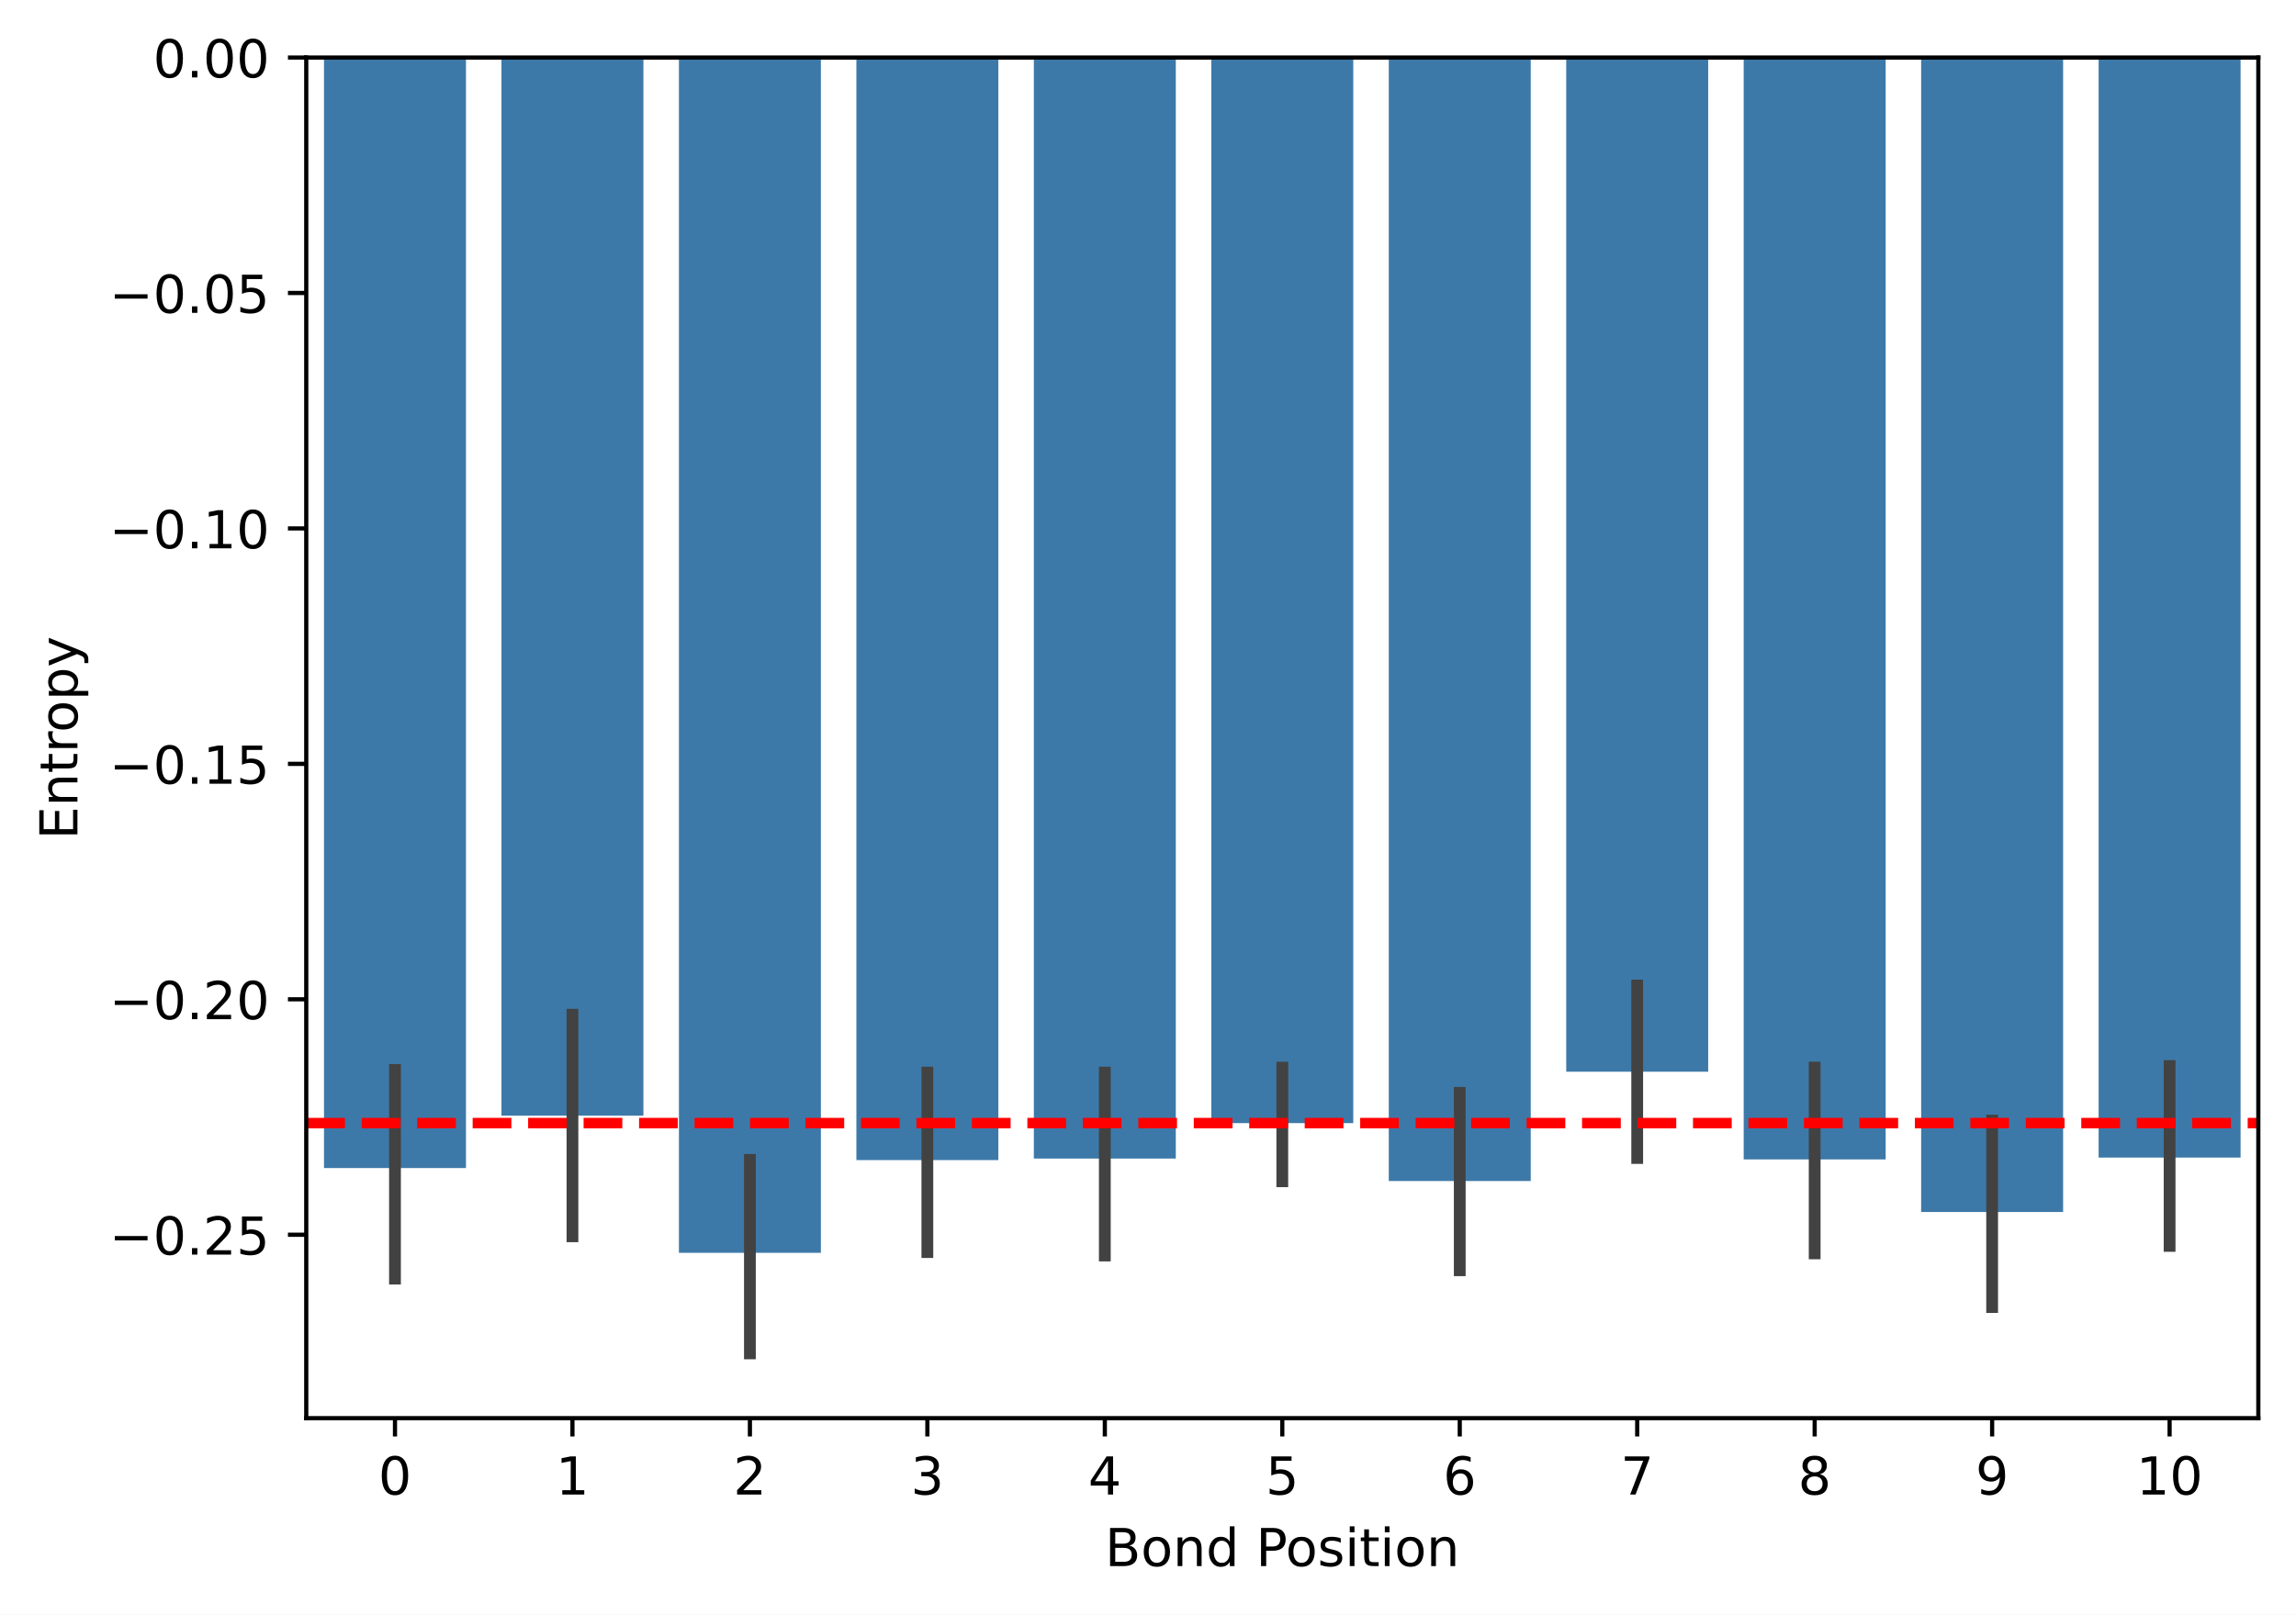
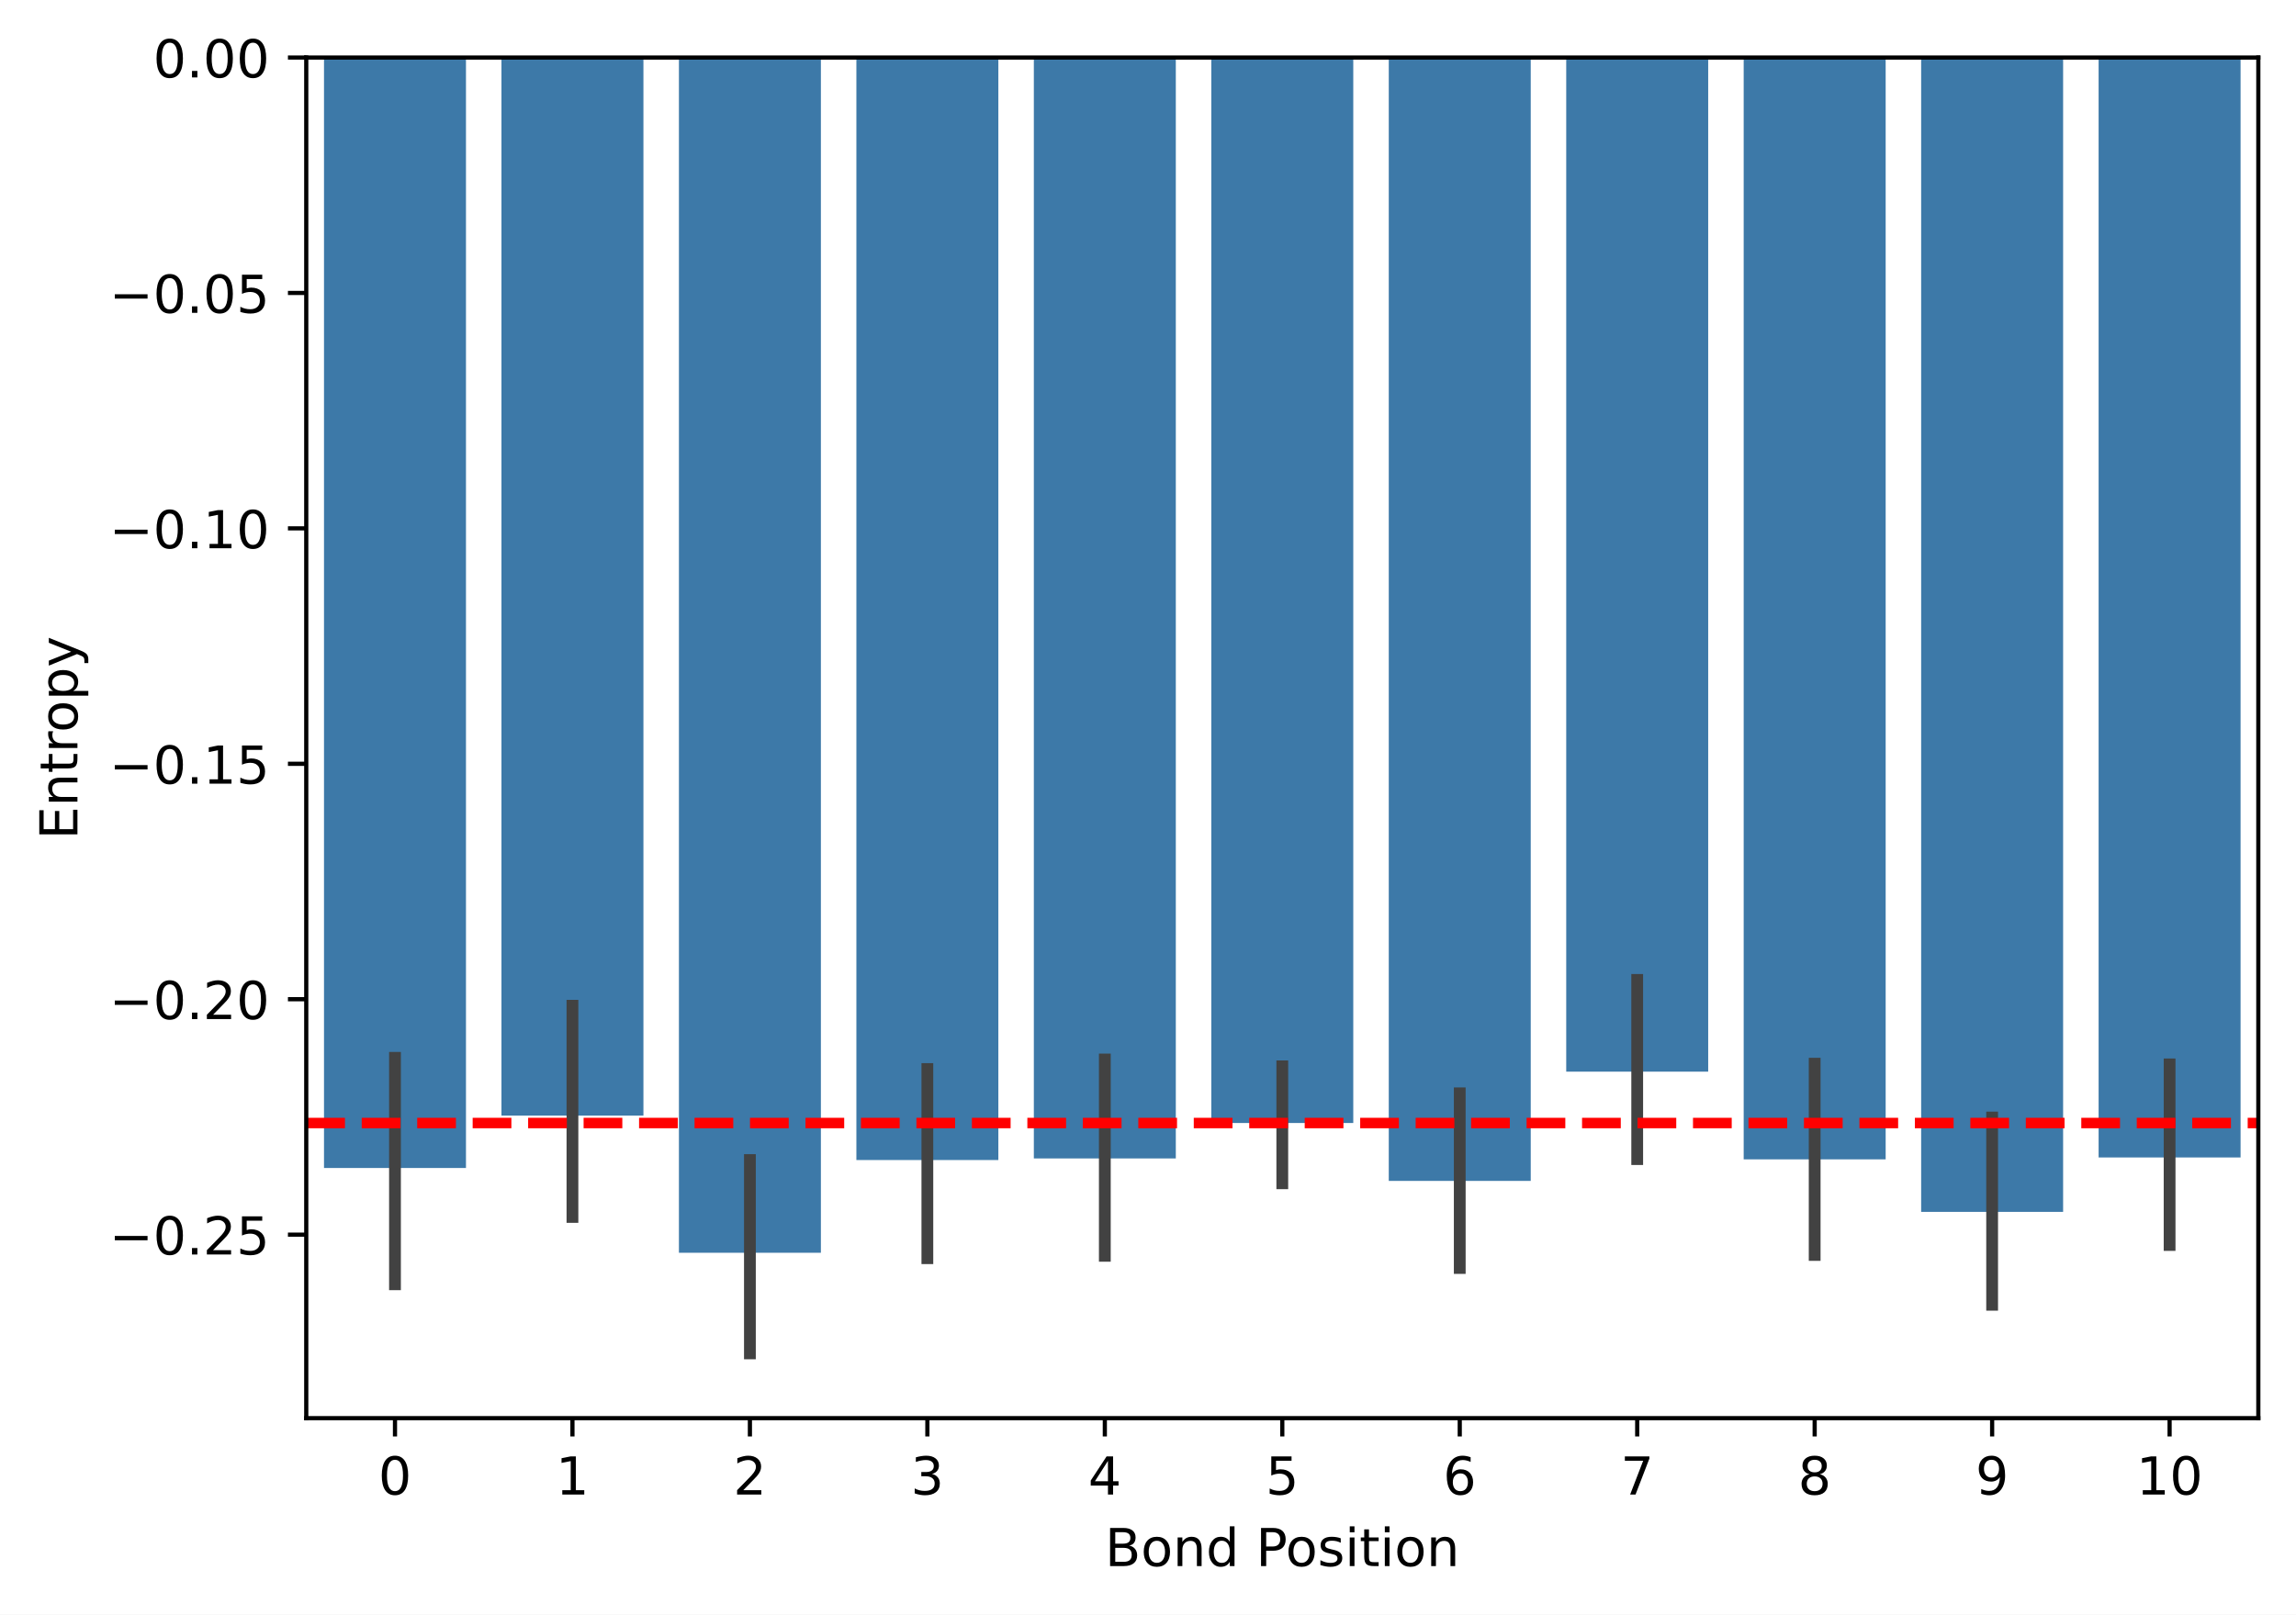
<svg xmlns="http://www.w3.org/2000/svg" xmlns:xlink="http://www.w3.org/1999/xlink" width="438.753pt" height="308.635pt" viewBox="0 0 438.753 308.635" version="1.1">
  <defs>
    <style type="text/css">*{stroke-linejoin: round; stroke-linecap: butt}</style>
  </defs>
  <g id="figure_1">
    <g id="patch_1">
      <path d="M 0 308.635  L 438.753 308.635  L 438.753 0  L 0 0  z " style="fill: #ffffff" />
    </g>
    <g id="axes_1">
      <g id="patch_2">
        <path d="M 58.523 271.079  L 431.553 271.079  L 431.553 10.999  L 58.523 10.999  z " style="fill: #ffffff" />
      </g>
      <g id="patch_3">
-         <path d="M 61.915 10.999  L 89.044 10.999  L 89.044 223.278  L 61.915 223.278  z " clip-path="url(#pca027dfdc3)" style="fill: #3d79a8" />
+         <path d="M 61.915 10.999  L 89.044 10.999  L 89.044 223.261  L 61.915 223.261  z " clip-path="url(#p7b2f0d7c04)" style="fill: #3d79a8" />
      </g>
      <g id="patch_4">
-         <path d="M 95.826 10.999  L 122.956 10.999  L 122.956 213.258  L 95.826 213.258  z " clip-path="url(#pca027dfdc3)" style="fill: #3d79a8" />
+         <path d="M 95.826 10.999  L 122.956 10.999  L 122.956 213.241  L 95.826 213.241  z " clip-path="url(#p7b2f0d7c04)" style="fill: #3d79a8" />
      </g>
      <g id="patch_5">
-         <path d="M 129.738 10.999  L 156.868 10.999  L 156.868 239.481  L 129.738 239.481  z " clip-path="url(#pca027dfdc3)" style="fill: #3d79a8" />
+         <path d="M 129.738 10.999  L 156.868 10.999  L 156.868 239.463  L 129.738 239.463  z " clip-path="url(#p7b2f0d7c04)" style="fill: #3d79a8" />
      </g>
      <g id="patch_6">
-         <path d="M 163.65 10.999  L 190.78 10.999  L 190.78 221.756  L 163.65 221.756  z " clip-path="url(#pca027dfdc3)" style="fill: #3d79a8" />
+         <path d="M 163.65 10.999  L 190.78 10.999  L 190.78 221.739  L 163.65 221.739  z " clip-path="url(#p7b2f0d7c04)" style="fill: #3d79a8" />
      </g>
      <g id="patch_7">
-         <path d="M 197.562 10.999  L 224.691 10.999  L 224.691 221.456  L 197.562 221.456  z " clip-path="url(#pca027dfdc3)" style="fill: #3d79a8" />
+         <path d="M 197.562 10.999  L 224.691 10.999  L 224.691 221.439  L 197.562 221.439  z " clip-path="url(#p7b2f0d7c04)" style="fill: #3d79a8" />
      </g>
      <g id="patch_8">
-         <path d="M 231.474 10.999  L 258.603 10.999  L 258.603 214.681  L 231.474 214.681  z " clip-path="url(#pca027dfdc3)" style="fill: #3d79a8" />
+         <path d="M 231.474 10.999  L 258.603 10.999  L 258.603 214.665  L 231.474 214.665  z " clip-path="url(#p7b2f0d7c04)" style="fill: #3d79a8" />
      </g>
      <g id="patch_9">
-         <path d="M 265.386 10.999  L 292.515 10.999  L 292.515 225.751  L 265.386 225.751  z " clip-path="url(#pca027dfdc3)" style="fill: #3d79a8" />
+         <path d="M 265.386 10.999  L 292.515 10.999  L 292.515 225.734  L 265.386 225.734  z " clip-path="url(#p7b2f0d7c04)" style="fill: #3d79a8" />
      </g>
      <g id="patch_10">
-         <path d="M 299.297 10.999  L 326.427 10.999  L 326.427 204.857  L 299.297 204.857  z " clip-path="url(#pca027dfdc3)" style="fill: #3d79a8" />
+         <path d="M 299.297 10.999  L 326.427 10.999  L 326.427 204.841  L 299.297 204.841  z " clip-path="url(#p7b2f0d7c04)" style="fill: #3d79a8" />
      </g>
      <g id="patch_11">
-         <path d="M 333.209 10.999  L 360.339 10.999  L 360.339 221.624  L 333.209 221.624  z " clip-path="url(#pca027dfdc3)" style="fill: #3d79a8" />
+         <path d="M 333.209 10.999  L 360.339 10.999  L 360.339 221.607  L 333.209 221.607  z " clip-path="url(#p7b2f0d7c04)" style="fill: #3d79a8" />
      </g>
      <g id="patch_12">
-         <path d="M 367.121 10.999  L 394.25 10.999  L 394.25 231.671  L 367.121 231.671  z " clip-path="url(#pca027dfdc3)" style="fill: #3d79a8" />
+         <path d="M 367.121 10.999  L 394.25 10.999  L 394.25 231.653  L 367.121 231.653  z " clip-path="url(#p7b2f0d7c04)" style="fill: #3d79a8" />
      </g>
      <g id="patch_13">
-         <path d="M 401.033 10.999  L 428.162 10.999  L 428.162 221.27  L 401.033 221.27  z " clip-path="url(#pca027dfdc3)" style="fill: #3d79a8" />
+         <path d="M 401.033 10.999  L 428.162 10.999  L 428.162 221.253  L 401.033 221.253  z " clip-path="url(#p7b2f0d7c04)" style="fill: #3d79a8" />
      </g>
      <g id="matplotlib.axis_1">
        <g id="xtick_1">
          <g id="line2d_1">
            <defs>
-               <path id="m1a1715dc5e" d="M 0 0  L 0 3.5  " style="stroke: #000000; stroke-width: 0.8" />
+               <path id="m5b374f6d74" d="M 0 0  L 0 3.5  " style="stroke: #000000; stroke-width: 0.8" />
            </defs>
            <g>
-               <use xlink:href="#m1a1715dc5e" x="75.479" y="271.079" style="stroke: #000000; stroke-width: 0.8" />
+               <use xlink:href="#m5b374f6d74" x="75.479" y="271.079" style="stroke: #000000; stroke-width: 0.8" />
            </g>
          </g>
          <g id="text_1">
            <g transform="translate(72.2981 285.6777) scale(0.1 -0.1)">
              <defs>
                <path id="DejaVuSans-30" d="M 2034 4250  Q 1547 4250 1301 3770  Q 1056 3291 1056 2328  Q 1056 1369 1301 889  Q 1547 409 2034 409  Q 2525 409 2770 889  Q 3016 1369 3016 2328  Q 3016 3291 2770 3770  Q 2525 4250 2034 4250  z M 2034 4750  Q 2819 4750 3233 4129  Q 3647 3509 3647 2328  Q 3647 1150 3233 529  Q 2819 -91 2034 -91  Q 1250 -91 836 529  Q 422 1150 422 2328  Q 422 3509 836 4129  Q 1250 4750 2034 4750  z " transform="scale(0.015625)" />
              </defs>
              <use xlink:href="#DejaVuSans-30" />
            </g>
          </g>
        </g>
        <g id="xtick_2">
          <g id="line2d_2">
            <g>
-               <use xlink:href="#m1a1715dc5e" x="109.391" y="271.079" style="stroke: #000000; stroke-width: 0.8" />
+               <use xlink:href="#m5b374f6d74" x="109.391" y="271.079" style="stroke: #000000; stroke-width: 0.8" />
            </g>
          </g>
          <g id="text_2">
            <g transform="translate(106.2099 285.6777) scale(0.1 -0.1)">
              <defs>
                <path id="DejaVuSans-31" d="M 794 531  L 1825 531  L 1825 4091  L 703 3866  L 703 4441  L 1819 4666  L 2450 4666  L 2450 531  L 3481 531  L 3481 0  L 794 0  L 794 531  z " transform="scale(0.015625)" />
              </defs>
              <use xlink:href="#DejaVuSans-31" />
            </g>
          </g>
        </g>
        <g id="xtick_3">
          <g id="line2d_3">
            <g>
-               <use xlink:href="#m1a1715dc5e" x="143.303" y="271.079" style="stroke: #000000; stroke-width: 0.8" />
+               <use xlink:href="#m5b374f6d74" x="143.303" y="271.079" style="stroke: #000000; stroke-width: 0.8" />
            </g>
          </g>
          <g id="text_3">
            <g transform="translate(140.1217 285.6777) scale(0.1 -0.1)">
              <defs>
                <path id="DejaVuSans-32" d="M 1228 531  L 3431 531  L 3431 0  L 469 0  L 469 531  Q 828 903 1448 1529  Q 2069 2156 2228 2338  Q 2531 2678 2651 2914  Q 2772 3150 2772 3378  Q 2772 3750 2511 3984  Q 2250 4219 1831 4219  Q 1534 4219 1204 4116  Q 875 4013 500 3803  L 500 4441  Q 881 4594 1212 4672  Q 1544 4750 1819 4750  Q 2544 4750 2975 4387  Q 3406 4025 3406 3419  Q 3406 3131 3298 2873  Q 3191 2616 2906 2266  Q 2828 2175 2409 1742  Q 1991 1309 1228 531  z " transform="scale(0.015625)" />
              </defs>
              <use xlink:href="#DejaVuSans-32" />
            </g>
          </g>
        </g>
        <g id="xtick_4">
          <g id="line2d_4">
            <g>
-               <use xlink:href="#m1a1715dc5e" x="177.215" y="271.079" style="stroke: #000000; stroke-width: 0.8" />
+               <use xlink:href="#m5b374f6d74" x="177.215" y="271.079" style="stroke: #000000; stroke-width: 0.8" />
            </g>
          </g>
          <g id="text_4">
            <g transform="translate(174.0336 285.6777) scale(0.1 -0.1)">
              <defs>
                <path id="DejaVuSans-33" d="M 2597 2516  Q 3050 2419 3304 2112  Q 3559 1806 3559 1356  Q 3559 666 3084 287  Q 2609 -91 1734 -91  Q 1441 -91 1130 -33  Q 819 25 488 141  L 488 750  Q 750 597 1062 519  Q 1375 441 1716 441  Q 2309 441 2620 675  Q 2931 909 2931 1356  Q 2931 1769 2642 2001  Q 2353 2234 1838 2234  L 1294 2234  L 1294 2753  L 1863 2753  Q 2328 2753 2575 2939  Q 2822 3125 2822 3475  Q 2822 3834 2567 4026  Q 2313 4219 1838 4219  Q 1578 4219 1281 4162  Q 984 4106 628 3988  L 628 4550  Q 988 4650 1302 4700  Q 1616 4750 1894 4750  Q 2613 4750 3031 4423  Q 3450 4097 3450 3541  Q 3450 3153 3228 2886  Q 3006 2619 2597 2516  z " transform="scale(0.015625)" />
              </defs>
              <use xlink:href="#DejaVuSans-33" />
            </g>
          </g>
        </g>
        <g id="xtick_5">
          <g id="line2d_5">
            <g>
-               <use xlink:href="#m1a1715dc5e" x="211.127" y="271.079" style="stroke: #000000; stroke-width: 0.8" />
+               <use xlink:href="#m5b374f6d74" x="211.127" y="271.079" style="stroke: #000000; stroke-width: 0.8" />
            </g>
          </g>
          <g id="text_5">
            <g transform="translate(207.9454 285.6777) scale(0.1 -0.1)">
              <defs>
                <path id="DejaVuSans-34" d="M 2419 4116  L 825 1625  L 2419 1625  L 2419 4116  z M 2253 4666  L 3047 4666  L 3047 1625  L 3713 1625  L 3713 1100  L 3047 1100  L 3047 0  L 2419 0  L 2419 1100  L 313 1100  L 313 1709  L 2253 4666  z " transform="scale(0.015625)" />
              </defs>
              <use xlink:href="#DejaVuSans-34" />
            </g>
          </g>
        </g>
        <g id="xtick_6">
          <g id="line2d_6">
            <g>
-               <use xlink:href="#m1a1715dc5e" x="245.038" y="271.079" style="stroke: #000000; stroke-width: 0.8" />
+               <use xlink:href="#m5b374f6d74" x="245.038" y="271.079" style="stroke: #000000; stroke-width: 0.8" />
            </g>
          </g>
          <g id="text_6">
            <g transform="translate(241.8572 285.6777) scale(0.1 -0.1)">
              <defs>
                <path id="DejaVuSans-35" d="M 691 4666  L 3169 4666  L 3169 4134  L 1269 4134  L 1269 2991  Q 1406 3038 1543 3061  Q 1681 3084 1819 3084  Q 2600 3084 3056 2656  Q 3513 2228 3513 1497  Q 3513 744 3044 326  Q 2575 -91 1722 -91  Q 1428 -91 1123 -41  Q 819 9 494 109  L 494 744  Q 775 591 1075 516  Q 1375 441 1709 441  Q 2250 441 2565 725  Q 2881 1009 2881 1497  Q 2881 1984 2565 2268  Q 2250 2553 1709 2553  Q 1456 2553 1204 2497  Q 953 2441 691 2322  L 691 4666  z " transform="scale(0.015625)" />
              </defs>
              <use xlink:href="#DejaVuSans-35" />
            </g>
          </g>
        </g>
        <g id="xtick_7">
          <g id="line2d_7">
            <g>
-               <use xlink:href="#m1a1715dc5e" x="278.95" y="271.079" style="stroke: #000000; stroke-width: 0.8" />
+               <use xlink:href="#m5b374f6d74" x="278.95" y="271.079" style="stroke: #000000; stroke-width: 0.8" />
            </g>
          </g>
          <g id="text_7">
            <g transform="translate(275.769 285.6777) scale(0.1 -0.1)">
              <defs>
                <path id="DejaVuSans-36" d="M 2113 2584  Q 1688 2584 1439 2293  Q 1191 2003 1191 1497  Q 1191 994 1439 701  Q 1688 409 2113 409  Q 2538 409 2786 701  Q 3034 994 3034 1497  Q 3034 2003 2786 2293  Q 2538 2584 2113 2584  z M 3366 4563  L 3366 3988  Q 3128 4100 2886 4159  Q 2644 4219 2406 4219  Q 1781 4219 1451 3797  Q 1122 3375 1075 2522  Q 1259 2794 1537 2939  Q 1816 3084 2150 3084  Q 2853 3084 3261 2657  Q 3669 2231 3669 1497  Q 3669 778 3244 343  Q 2819 -91 2113 -91  Q 1303 -91 875 529  Q 447 1150 447 2328  Q 447 3434 972 4092  Q 1497 4750 2381 4750  Q 2619 4750 2861 4703  Q 3103 4656 3366 4563  z " transform="scale(0.015625)" />
              </defs>
              <use xlink:href="#DejaVuSans-36" />
            </g>
          </g>
        </g>
        <g id="xtick_8">
          <g id="line2d_8">
            <g>
-               <use xlink:href="#m1a1715dc5e" x="312.862" y="271.079" style="stroke: #000000; stroke-width: 0.8" />
+               <use xlink:href="#m5b374f6d74" x="312.862" y="271.079" style="stroke: #000000; stroke-width: 0.8" />
            </g>
          </g>
          <g id="text_8">
            <g transform="translate(309.6808 285.6777) scale(0.1 -0.1)">
              <defs>
                <path id="DejaVuSans-37" d="M 525 4666  L 3525 4666  L 3525 4397  L 1831 0  L 1172 0  L 2766 4134  L 525 4134  L 525 4666  z " transform="scale(0.015625)" />
              </defs>
              <use xlink:href="#DejaVuSans-37" />
            </g>
          </g>
        </g>
        <g id="xtick_9">
          <g id="line2d_9">
            <g>
-               <use xlink:href="#m1a1715dc5e" x="346.774" y="271.079" style="stroke: #000000; stroke-width: 0.8" />
+               <use xlink:href="#m5b374f6d74" x="346.774" y="271.079" style="stroke: #000000; stroke-width: 0.8" />
            </g>
          </g>
          <g id="text_9">
            <g transform="translate(343.5926 285.6777) scale(0.1 -0.1)">
              <defs>
                <path id="DejaVuSans-38" d="M 2034 2216  Q 1584 2216 1326 1975  Q 1069 1734 1069 1313  Q 1069 891 1326 650  Q 1584 409 2034 409  Q 2484 409 2743 651  Q 3003 894 3003 1313  Q 3003 1734 2745 1975  Q 2488 2216 2034 2216  z M 1403 2484  Q 997 2584 770 2862  Q 544 3141 544 3541  Q 544 4100 942 4425  Q 1341 4750 2034 4750  Q 2731 4750 3128 4425  Q 3525 4100 3525 3541  Q 3525 3141 3298 2862  Q 3072 2584 2669 2484  Q 3125 2378 3379 2068  Q 3634 1759 3634 1313  Q 3634 634 3220 271  Q 2806 -91 2034 -91  Q 1263 -91 848 271  Q 434 634 434 1313  Q 434 1759 690 2068  Q 947 2378 1403 2484  z M 1172 3481  Q 1172 3119 1398 2916  Q 1625 2713 2034 2713  Q 2441 2713 2670 2916  Q 2900 3119 2900 3481  Q 2900 3844 2670 4047  Q 2441 4250 2034 4250  Q 1625 4250 1398 4047  Q 1172 3844 1172 3481  z " transform="scale(0.015625)" />
              </defs>
              <use xlink:href="#DejaVuSans-38" />
            </g>
          </g>
        </g>
        <g id="xtick_10">
          <g id="line2d_10">
            <g>
-               <use xlink:href="#m1a1715dc5e" x="380.686" y="271.079" style="stroke: #000000; stroke-width: 0.8" />
+               <use xlink:href="#m5b374f6d74" x="380.686" y="271.079" style="stroke: #000000; stroke-width: 0.8" />
            </g>
          </g>
          <g id="text_10">
            <g transform="translate(377.5045 285.6777) scale(0.1 -0.1)">
              <defs>
                <path id="DejaVuSans-39" d="M 703 97  L 703 672  Q 941 559 1184 500  Q 1428 441 1663 441  Q 2288 441 2617 861  Q 2947 1281 2994 2138  Q 2813 1869 2534 1725  Q 2256 1581 1919 1581  Q 1219 1581 811 2004  Q 403 2428 403 3163  Q 403 3881 828 4315  Q 1253 4750 1959 4750  Q 2769 4750 3195 4129  Q 3622 3509 3622 2328  Q 3622 1225 3098 567  Q 2575 -91 1691 -91  Q 1453 -91 1209 -44  Q 966 3 703 97  z M 1959 2075  Q 2384 2075 2632 2365  Q 2881 2656 2881 3163  Q 2881 3666 2632 3958  Q 2384 4250 1959 4250  Q 1534 4250 1286 3958  Q 1038 3666 1038 3163  Q 1038 2656 1286 2365  Q 1534 2075 1959 2075  z " transform="scale(0.015625)" />
              </defs>
              <use xlink:href="#DejaVuSans-39" />
            </g>
          </g>
        </g>
        <g id="xtick_11">
          <g id="line2d_11">
            <g>
-               <use xlink:href="#m1a1715dc5e" x="414.598" y="271.079" style="stroke: #000000; stroke-width: 0.8" />
+               <use xlink:href="#m5b374f6d74" x="414.598" y="271.079" style="stroke: #000000; stroke-width: 0.8" />
            </g>
          </g>
          <g id="text_11">
            <g transform="translate(408.235 285.6777) scale(0.1 -0.1)">
              <use xlink:href="#DejaVuSans-31" />
              <use xlink:href="#DejaVuSans-30" transform="translate(63.62305 0)" />
            </g>
          </g>
        </g>
        <g id="text_12">
          <g transform="translate(211.1525 299.3558) scale(0.1 -0.1)">
            <defs>
              <path id="DejaVuSans-42" d="M 1259 2228  L 1259 519  L 2272 519  Q 2781 519 3026 730  Q 3272 941 3272 1375  Q 3272 1813 3026 2020  Q 2781 2228 2272 2228  L 1259 2228  z M 1259 4147  L 1259 2741  L 2194 2741  Q 2656 2741 2882 2914  Q 3109 3088 3109 3444  Q 3109 3797 2882 3972  Q 2656 4147 2194 4147  L 1259 4147  z M 628 4666  L 2241 4666  Q 2963 4666 3353 4366  Q 3744 4066 3744 3513  Q 3744 3084 3544 2831  Q 3344 2578 2956 2516  Q 3422 2416 3680 2098  Q 3938 1781 3938 1306  Q 3938 681 3513 340  Q 3088 0 2303 0  L 628 0  L 628 4666  z " transform="scale(0.015625)" />
              <path id="DejaVuSans-6f" d="M 1959 3097  Q 1497 3097 1228 2736  Q 959 2375 959 1747  Q 959 1119 1226 758  Q 1494 397 1959 397  Q 2419 397 2687 759  Q 2956 1122 2956 1747  Q 2956 2369 2687 2733  Q 2419 3097 1959 3097  z M 1959 3584  Q 2709 3584 3137 3096  Q 3566 2609 3566 1747  Q 3566 888 3137 398  Q 2709 -91 1959 -91  Q 1206 -91 779 398  Q 353 888 353 1747  Q 353 2609 779 3096  Q 1206 3584 1959 3584  z " transform="scale(0.015625)" />
              <path id="DejaVuSans-6e" d="M 3513 2113  L 3513 0  L 2938 0  L 2938 2094  Q 2938 2591 2744 2837  Q 2550 3084 2163 3084  Q 1697 3084 1428 2787  Q 1159 2491 1159 1978  L 1159 0  L 581 0  L 581 3500  L 1159 3500  L 1159 2956  Q 1366 3272 1645 3428  Q 1925 3584 2291 3584  Q 2894 3584 3203 3211  Q 3513 2838 3513 2113  z " transform="scale(0.015625)" />
              <path id="DejaVuSans-64" d="M 2906 2969  L 2906 4863  L 3481 4863  L 3481 0  L 2906 0  L 2906 525  Q 2725 213 2448 61  Q 2172 -91 1784 -91  Q 1150 -91 751 415  Q 353 922 353 1747  Q 353 2572 751 3078  Q 1150 3584 1784 3584  Q 2172 3584 2448 3432  Q 2725 3281 2906 2969  z M 947 1747  Q 947 1113 1208 752  Q 1469 391 1925 391  Q 2381 391 2643 752  Q 2906 1113 2906 1747  Q 2906 2381 2643 2742  Q 2381 3103 1925 3103  Q 1469 3103 1208 2742  Q 947 2381 947 1747  z " transform="scale(0.015625)" />
              <path id="DejaVuSans-20" transform="scale(0.015625)" />
              <path id="DejaVuSans-50" d="M 1259 4147  L 1259 2394  L 2053 2394  Q 2494 2394 2734 2622  Q 2975 2850 2975 3272  Q 2975 3691 2734 3919  Q 2494 4147 2053 4147  L 1259 4147  z M 628 4666  L 2053 4666  Q 2838 4666 3239 4311  Q 3641 3956 3641 3272  Q 3641 2581 3239 2228  Q 2838 1875 2053 1875  L 1259 1875  L 1259 0  L 628 0  L 628 4666  z " transform="scale(0.015625)" />
              <path id="DejaVuSans-73" d="M 2834 3397  L 2834 2853  Q 2591 2978 2328 3040  Q 2066 3103 1784 3103  Q 1356 3103 1142 2972  Q 928 2841 928 2578  Q 928 2378 1081 2264  Q 1234 2150 1697 2047  L 1894 2003  Q 2506 1872 2764 1633  Q 3022 1394 3022 966  Q 3022 478 2636 193  Q 2250 -91 1575 -91  Q 1294 -91 989 -36  Q 684 19 347 128  L 347 722  Q 666 556 975 473  Q 1284 391 1588 391  Q 1994 391 2212 530  Q 2431 669 2431 922  Q 2431 1156 2273 1281  Q 2116 1406 1581 1522  L 1381 1569  Q 847 1681 609 1914  Q 372 2147 372 2553  Q 372 3047 722 3315  Q 1072 3584 1716 3584  Q 2034 3584 2315 3537  Q 2597 3491 2834 3397  z " transform="scale(0.015625)" />
              <path id="DejaVuSans-69" d="M 603 3500  L 1178 3500  L 1178 0  L 603 0  L 603 3500  z M 603 4863  L 1178 4863  L 1178 4134  L 603 4134  L 603 4863  z " transform="scale(0.015625)" />
              <path id="DejaVuSans-74" d="M 1172 4494  L 1172 3500  L 2356 3500  L 2356 3053  L 1172 3053  L 1172 1153  Q 1172 725 1289 603  Q 1406 481 1766 481  L 2356 481  L 2356 0  L 1766 0  Q 1100 0 847 248  Q 594 497 594 1153  L 594 3053  L 172 3053  L 172 3500  L 594 3500  L 594 4494  L 1172 4494  z " transform="scale(0.015625)" />
            </defs>
            <use xlink:href="#DejaVuSans-42" />
            <use xlink:href="#DejaVuSans-6f" transform="translate(68.60352 0)" />
            <use xlink:href="#DejaVuSans-6e" transform="translate(129.7852 0)" />
            <use xlink:href="#DejaVuSans-64" transform="translate(193.1641 0)" />
            <use xlink:href="#DejaVuSans-20" transform="translate(256.6406 0)" />
            <use xlink:href="#DejaVuSans-50" transform="translate(288.4277 0)" />
            <use xlink:href="#DejaVuSans-6f" transform="translate(345.1055 0)" />
            <use xlink:href="#DejaVuSans-73" transform="translate(406.2871 0)" />
            <use xlink:href="#DejaVuSans-69" transform="translate(458.3867 0)" />
            <use xlink:href="#DejaVuSans-74" transform="translate(486.1699 0)" />
            <use xlink:href="#DejaVuSans-69" transform="translate(525.3789 0)" />
            <use xlink:href="#DejaVuSans-6f" transform="translate(553.1621 0)" />
            <use xlink:href="#DejaVuSans-6e" transform="translate(614.3438 0)" />
          </g>
        </g>
      </g>
      <g id="matplotlib.axis_2">
        <g id="ytick_1">
          <g id="line2d_12">
            <defs>
-               <path id="m5cb2cb7727" d="M 0 0  L -3.5 0  " style="stroke: #000000; stroke-width: 0.8" />
+               <path id="m6e73c06d6a" d="M 0 0  L -3.5 0  " style="stroke: #000000; stroke-width: 0.8" />
            </defs>
            <g>
-               <use xlink:href="#m5cb2cb7727" x="58.523" y="236.018" style="stroke: #000000; stroke-width: 0.8" />
+               <use xlink:href="#m6e73c06d6a" x="58.523" y="235.999" style="stroke: #000000; stroke-width: 0.8" />
            </g>
          </g>
          <g id="text_13">
-             <g transform="translate(20.87813 239.8168) scale(0.1 -0.1)">
+             <g transform="translate(20.87813 239.7987) scale(0.1 -0.1)">
              <defs>
                <path id="DejaVuSans-2212" d="M 678 2272  L 4684 2272  L 4684 1741  L 678 1741  L 678 2272  z " transform="scale(0.015625)" />
                <path id="DejaVuSans-2e" d="M 684 794  L 1344 794  L 1344 0  L 684 0  L 684 794  z " transform="scale(0.015625)" />
              </defs>
              <use xlink:href="#DejaVuSans-2212" />
              <use xlink:href="#DejaVuSans-30" transform="translate(83.78906 0)" />
              <use xlink:href="#DejaVuSans-2e" transform="translate(147.4121 0)" />
              <use xlink:href="#DejaVuSans-32" transform="translate(179.1992 0)" />
              <use xlink:href="#DejaVuSans-35" transform="translate(242.8223 0)" />
            </g>
          </g>
        </g>
        <g id="ytick_2">
          <g id="line2d_13">
            <g>
-               <use xlink:href="#m5cb2cb7727" x="58.523" y="191.014" style="stroke: #000000; stroke-width: 0.8" />
+               <use xlink:href="#m6e73c06d6a" x="58.523" y="190.999" style="stroke: #000000; stroke-width: 0.8" />
            </g>
          </g>
          <g id="text_14">
-             <g transform="translate(20.87813 194.8132) scale(0.1 -0.1)">
+             <g transform="translate(20.87813 194.7987) scale(0.1 -0.1)">
              <use xlink:href="#DejaVuSans-2212" />
              <use xlink:href="#DejaVuSans-30" transform="translate(83.78906 0)" />
              <use xlink:href="#DejaVuSans-2e" transform="translate(147.4121 0)" />
              <use xlink:href="#DejaVuSans-32" transform="translate(179.1992 0)" />
              <use xlink:href="#DejaVuSans-30" transform="translate(242.8223 0)" />
            </g>
          </g>
        </g>
        <g id="ytick_3">
          <g id="line2d_14">
            <g>
-               <use xlink:href="#m5cb2cb7727" x="58.523" y="146.01" style="stroke: #000000; stroke-width: 0.8" />
+               <use xlink:href="#m6e73c06d6a" x="58.523" y="145.999" style="stroke: #000000; stroke-width: 0.8" />
            </g>
          </g>
          <g id="text_15">
-             <g transform="translate(20.87813 149.8095) scale(0.1 -0.1)">
+             <g transform="translate(20.87813 149.7986) scale(0.1 -0.1)">
              <use xlink:href="#DejaVuSans-2212" />
              <use xlink:href="#DejaVuSans-30" transform="translate(83.78906 0)" />
              <use xlink:href="#DejaVuSans-2e" transform="translate(147.4121 0)" />
              <use xlink:href="#DejaVuSans-31" transform="translate(179.1992 0)" />
              <use xlink:href="#DejaVuSans-35" transform="translate(242.8223 0)" />
            </g>
          </g>
        </g>
        <g id="ytick_4">
          <g id="line2d_15">
            <g>
-               <use xlink:href="#m5cb2cb7727" x="58.523" y="101.007" style="stroke: #000000; stroke-width: 0.8" />
+               <use xlink:href="#m6e73c06d6a" x="58.523" y="100.999" style="stroke: #000000; stroke-width: 0.8" />
            </g>
          </g>
          <g id="text_16">
-             <g transform="translate(20.87813 104.8058) scale(0.1 -0.1)">
+             <g transform="translate(20.87813 104.7985) scale(0.1 -0.1)">
              <use xlink:href="#DejaVuSans-2212" />
              <use xlink:href="#DejaVuSans-30" transform="translate(83.78906 0)" />
              <use xlink:href="#DejaVuSans-2e" transform="translate(147.4121 0)" />
              <use xlink:href="#DejaVuSans-31" transform="translate(179.1992 0)" />
              <use xlink:href="#DejaVuSans-30" transform="translate(242.8223 0)" />
            </g>
          </g>
        </g>
        <g id="ytick_5">
          <g id="line2d_16">
            <g>
-               <use xlink:href="#m5cb2cb7727" x="58.523" y="56.003" style="stroke: #000000; stroke-width: 0.8" />
+               <use xlink:href="#m6e73c06d6a" x="58.523" y="55.999" style="stroke: #000000; stroke-width: 0.8" />
            </g>
          </g>
          <g id="text_17">
-             <g transform="translate(20.87813 59.80212) scale(0.1 -0.1)">
+             <g transform="translate(20.87813 59.79849) scale(0.1 -0.1)">
              <use xlink:href="#DejaVuSans-2212" />
              <use xlink:href="#DejaVuSans-30" transform="translate(83.78906 0)" />
              <use xlink:href="#DejaVuSans-2e" transform="translate(147.4121 0)" />
              <use xlink:href="#DejaVuSans-30" transform="translate(179.1992 0)" />
              <use xlink:href="#DejaVuSans-35" transform="translate(242.8223 0)" />
            </g>
          </g>
        </g>
        <g id="ytick_6">
          <g id="line2d_17">
            <g>
-               <use xlink:href="#m5cb2cb7727" x="58.523" y="10.999" style="stroke: #000000; stroke-width: 0.8" />
+               <use xlink:href="#m6e73c06d6a" x="58.523" y="10.999" style="stroke: #000000; stroke-width: 0.8" />
            </g>
          </g>
          <g id="text_18">
            <g transform="translate(29.25781 14.79844) scale(0.1 -0.1)">
              <use xlink:href="#DejaVuSans-30" />
              <use xlink:href="#DejaVuSans-2e" transform="translate(63.62305 0)" />
              <use xlink:href="#DejaVuSans-30" transform="translate(95.41016 0)" />
              <use xlink:href="#DejaVuSans-30" transform="translate(159.0332 0)" />
            </g>
          </g>
        </g>
        <g id="text_19">
          <g transform="translate(14.79844 160.4634) rotate(-90) scale(0.1 -0.1)">
            <defs>
              <path id="DejaVuSans-45" d="M 628 4666  L 3578 4666  L 3578 4134  L 1259 4134  L 1259 2753  L 3481 2753  L 3481 2222  L 1259 2222  L 1259 531  L 3634 531  L 3634 0  L 628 0  L 628 4666  z " transform="scale(0.015625)" />
              <path id="DejaVuSans-72" d="M 2631 2963  Q 2534 3019 2420 3045  Q 2306 3072 2169 3072  Q 1681 3072 1420 2755  Q 1159 2438 1159 1844  L 1159 0  L 581 0  L 581 3500  L 1159 3500  L 1159 2956  Q 1341 3275 1631 3429  Q 1922 3584 2338 3584  Q 2397 3584 2469 3576  Q 2541 3569 2628 3553  L 2631 2963  z " transform="scale(0.015625)" />
              <path id="DejaVuSans-70" d="M 1159 525  L 1159 -1331  L 581 -1331  L 581 3500  L 1159 3500  L 1159 2969  Q 1341 3281 1617 3432  Q 1894 3584 2278 3584  Q 2916 3584 3314 3078  Q 3713 2572 3713 1747  Q 3713 922 3314 415  Q 2916 -91 2278 -91  Q 1894 -91 1617 61  Q 1341 213 1159 525  z M 3116 1747  Q 3116 2381 2855 2742  Q 2594 3103 2138 3103  Q 1681 3103 1420 2742  Q 1159 2381 1159 1747  Q 1159 1113 1420 752  Q 1681 391 2138 391  Q 2594 391 2855 752  Q 3116 1113 3116 1747  z " transform="scale(0.015625)" />
              <path id="DejaVuSans-79" d="M 2059 -325  Q 1816 -950 1584 -1140  Q 1353 -1331 966 -1331  L 506 -1331  L 506 -850  L 844 -850  Q 1081 -850 1212 -737  Q 1344 -625 1503 -206  L 1606 56  L 191 3500  L 800 3500  L 1894 763  L 2988 3500  L 3597 3500  L 2059 -325  z " transform="scale(0.015625)" />
            </defs>
            <use xlink:href="#DejaVuSans-45" />
            <use xlink:href="#DejaVuSans-6e" transform="translate(63.18359 0)" />
            <use xlink:href="#DejaVuSans-74" transform="translate(126.5625 0)" />
            <use xlink:href="#DejaVuSans-72" transform="translate(165.7715 0)" />
            <use xlink:href="#DejaVuSans-6f" transform="translate(204.6348 0)" />
            <use xlink:href="#DejaVuSans-70" transform="translate(265.8164 0)" />
            <use xlink:href="#DejaVuSans-79" transform="translate(329.293 0)" />
          </g>
        </g>
      </g>
      <g id="line2d_18">
-         <path d="M 75.479 244.396  L 75.479 204.525  " clip-path="url(#pca027dfdc3)" style="fill: none; stroke: #424242; stroke-width: 2.25; stroke-linecap: square" />
+         <path d="M 75.479 245.486  L 75.479 202.2  " clip-path="url(#p7b2f0d7c04)" style="fill: none; stroke: #424242; stroke-width: 2.25; stroke-linecap: square" />
      </g>
      <g id="line2d_19">
-         <path d="M 109.391 236.321  L 109.391 193.958  " clip-path="url(#pca027dfdc3)" style="fill: none; stroke: #424242; stroke-width: 2.25; stroke-linecap: square" />
+         <path d="M 109.391 232.621  L 109.391 192.25  " clip-path="url(#p7b2f0d7c04)" style="fill: none; stroke: #424242; stroke-width: 2.25; stroke-linecap: square" />
      </g>
      <g id="line2d_20">
-         <path d="M 143.303 258.694  L 143.303 221.704  " clip-path="url(#pca027dfdc3)" style="fill: none; stroke: #424242; stroke-width: 2.25; stroke-linecap: square" />
+         <path d="M 143.303 258.694  L 143.303 221.746  " clip-path="url(#p7b2f0d7c04)" style="fill: none; stroke: #424242; stroke-width: 2.25; stroke-linecap: square" />
      </g>
      <g id="line2d_21">
-         <path d="M 177.215 239.332  L 177.215 205.025  " clip-path="url(#pca027dfdc3)" style="fill: none; stroke: #424242; stroke-width: 2.25; stroke-linecap: square" />
+         <path d="M 177.215 240.51  L 177.215 204.347  " clip-path="url(#p7b2f0d7c04)" style="fill: none; stroke: #424242; stroke-width: 2.25; stroke-linecap: square" />
      </g>
      <g id="line2d_22">
-         <path d="M 211.127 239.989  L 211.127 205.017  " clip-path="url(#pca027dfdc3)" style="fill: none; stroke: #424242; stroke-width: 2.25; stroke-linecap: square" />
+         <path d="M 211.127 240.054  L 211.127 202.516  " clip-path="url(#p7b2f0d7c04)" style="fill: none; stroke: #424242; stroke-width: 2.25; stroke-linecap: square" />
      </g>
      <g id="line2d_23">
-         <path d="M 245.038 225.799  L 245.038 204.085  " clip-path="url(#pca027dfdc3)" style="fill: none; stroke: #424242; stroke-width: 2.25; stroke-linecap: square" />
+         <path d="M 245.038 226.188  L 245.038 203.83  " clip-path="url(#p7b2f0d7c04)" style="fill: none; stroke: #424242; stroke-width: 2.25; stroke-linecap: square" />
      </g>
      <g id="line2d_24">
-         <path d="M 278.95 242.812  L 278.95 208.907  " clip-path="url(#pca027dfdc3)" style="fill: none; stroke: #424242; stroke-width: 2.25; stroke-linecap: square" />
+         <path d="M 278.95 242.372  L 278.95 208.994  " clip-path="url(#p7b2f0d7c04)" style="fill: none; stroke: #424242; stroke-width: 2.25; stroke-linecap: square" />
      </g>
      <g id="line2d_25">
-         <path d="M 312.862 221.351  L 312.862 188.382  " clip-path="url(#pca027dfdc3)" style="fill: none; stroke: #424242; stroke-width: 2.25; stroke-linecap: square" />
+         <path d="M 312.862 221.563  L 312.862 187.306  " clip-path="url(#p7b2f0d7c04)" style="fill: none; stroke: #424242; stroke-width: 2.25; stroke-linecap: square" />
      </g>
      <g id="line2d_26">
-         <path d="M 346.774 239.579  L 346.774 204.057  " clip-path="url(#pca027dfdc3)" style="fill: none; stroke: #424242; stroke-width: 2.25; stroke-linecap: square" />
+         <path d="M 346.774 239.888  L 346.774 203.324  " clip-path="url(#p7b2f0d7c04)" style="fill: none; stroke: #424242; stroke-width: 2.25; stroke-linecap: square" />
      </g>
      <g id="line2d_27">
-         <path d="M 380.686 249.836  L 380.686 214.198  " clip-path="url(#pca027dfdc3)" style="fill: none; stroke: #424242; stroke-width: 2.25; stroke-linecap: square" />
+         <path d="M 380.686 249.411  L 380.686 213.608  " clip-path="url(#p7b2f0d7c04)" style="fill: none; stroke: #424242; stroke-width: 2.25; stroke-linecap: square" />
      </g>
      <g id="line2d_28">
-         <path d="M 414.598 238.148  L 414.598 203.766  " clip-path="url(#pca027dfdc3)" style="fill: none; stroke: #424242; stroke-width: 2.25; stroke-linecap: square" />
+         <path d="M 414.598 237.973  L 414.598 203.453  " clip-path="url(#p7b2f0d7c04)" style="fill: none; stroke: #424242; stroke-width: 2.25; stroke-linecap: square" />
      </g>
      <g id="line2d_29">
-         <path d="M 58.523 214.681  L 431.553 214.681  " clip-path="url(#pca027dfdc3)" style="fill: none; stroke-dasharray: 7.4,3.2; stroke-dashoffset: 0; stroke: #ff0000; stroke-width: 2" />
+         <path d="M 58.523 214.665  L 431.553 214.665  " clip-path="url(#p7b2f0d7c04)" style="fill: none; stroke-dasharray: 7.4,3.2; stroke-dashoffset: 0; stroke: #ff0000; stroke-width: 2" />
      </g>
      <g id="patch_14">
        <path d="M 58.523 271.079  L 58.523 10.999  " style="fill: none; stroke: #000000; stroke-width: 0.8; stroke-linejoin: miter; stroke-linecap: square" />
      </g>
      <g id="patch_15">
        <path d="M 431.553 271.079  L 431.553 10.999  " style="fill: none; stroke: #000000; stroke-width: 0.8; stroke-linejoin: miter; stroke-linecap: square" />
      </g>
      <g id="patch_16">
        <path d="M 58.523 271.079  L 431.553 271.079  " style="fill: none; stroke: #000000; stroke-width: 0.8; stroke-linejoin: miter; stroke-linecap: square" />
      </g>
      <g id="patch_17">
        <path d="M 58.523 10.999  L 431.553 10.999  " style="fill: none; stroke: #000000; stroke-width: 0.8; stroke-linejoin: miter; stroke-linecap: square" />
      </g>
    </g>
  </g>
  <defs>
-     <clipPath id="pca027dfdc3">
+     <clipPath id="p7b2f0d7c04">
      <rect x="58.523" y="10.999" width="373.03" height="260.08" />
    </clipPath>
  </defs>
</svg>
